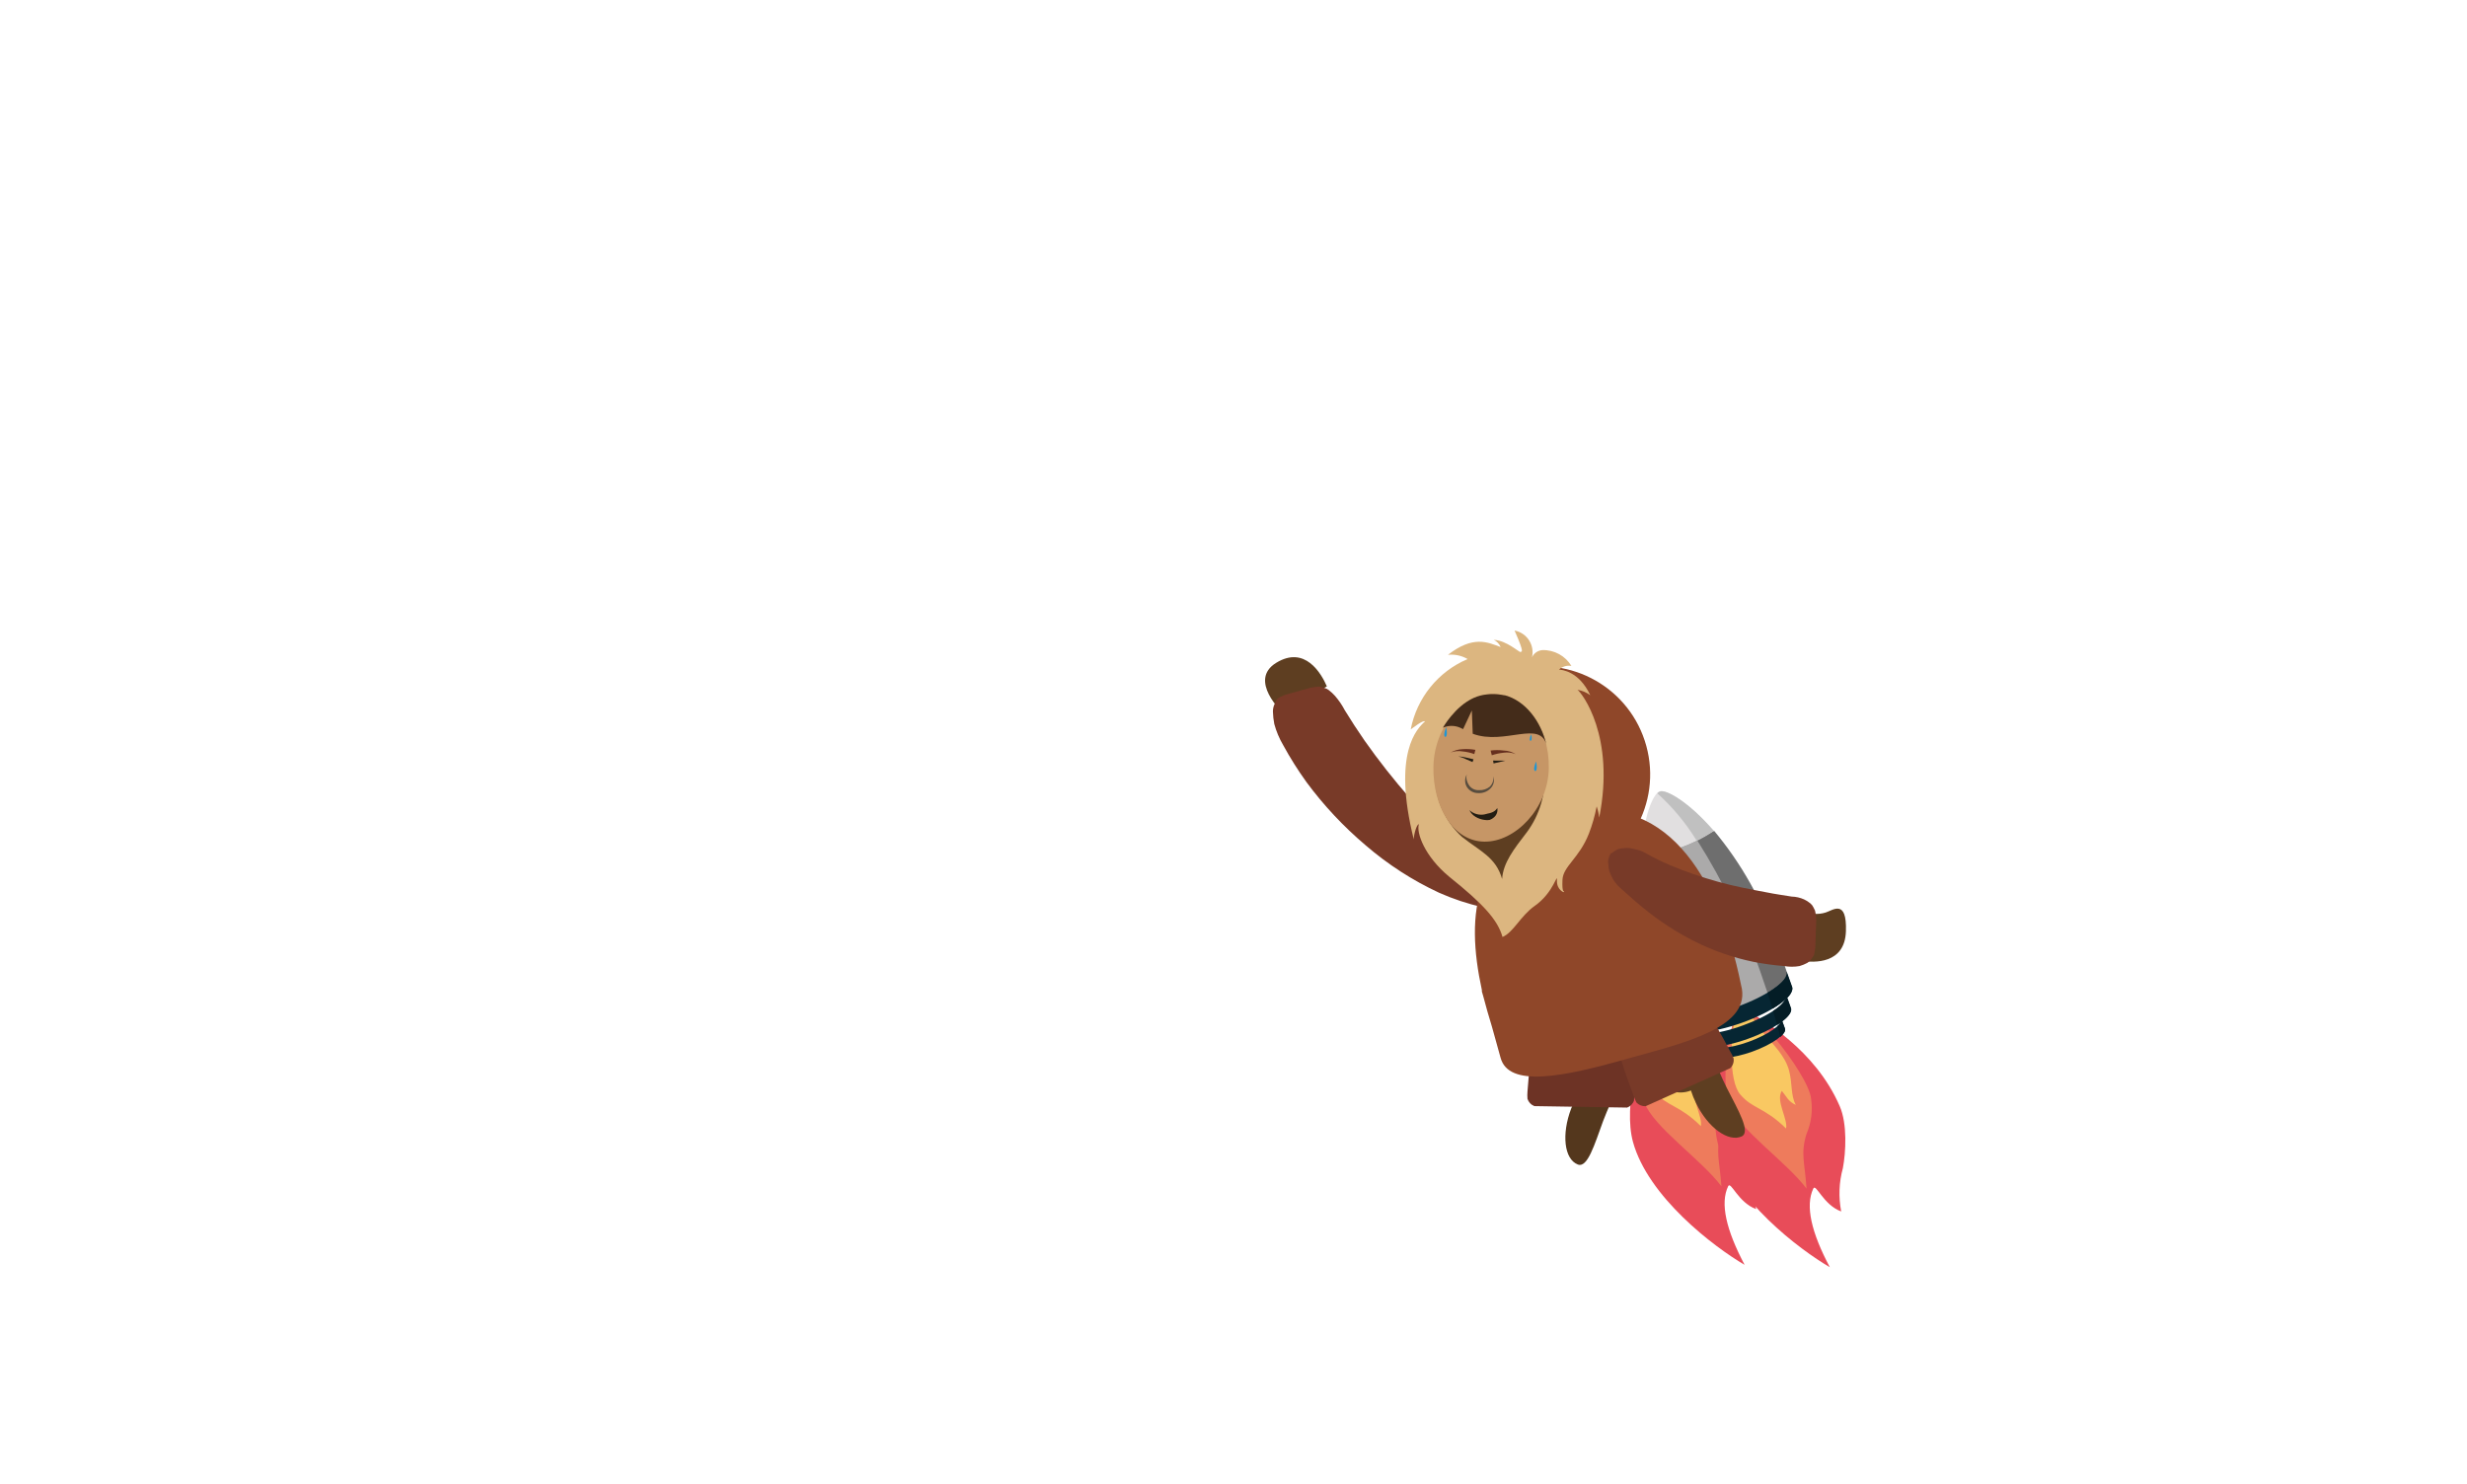
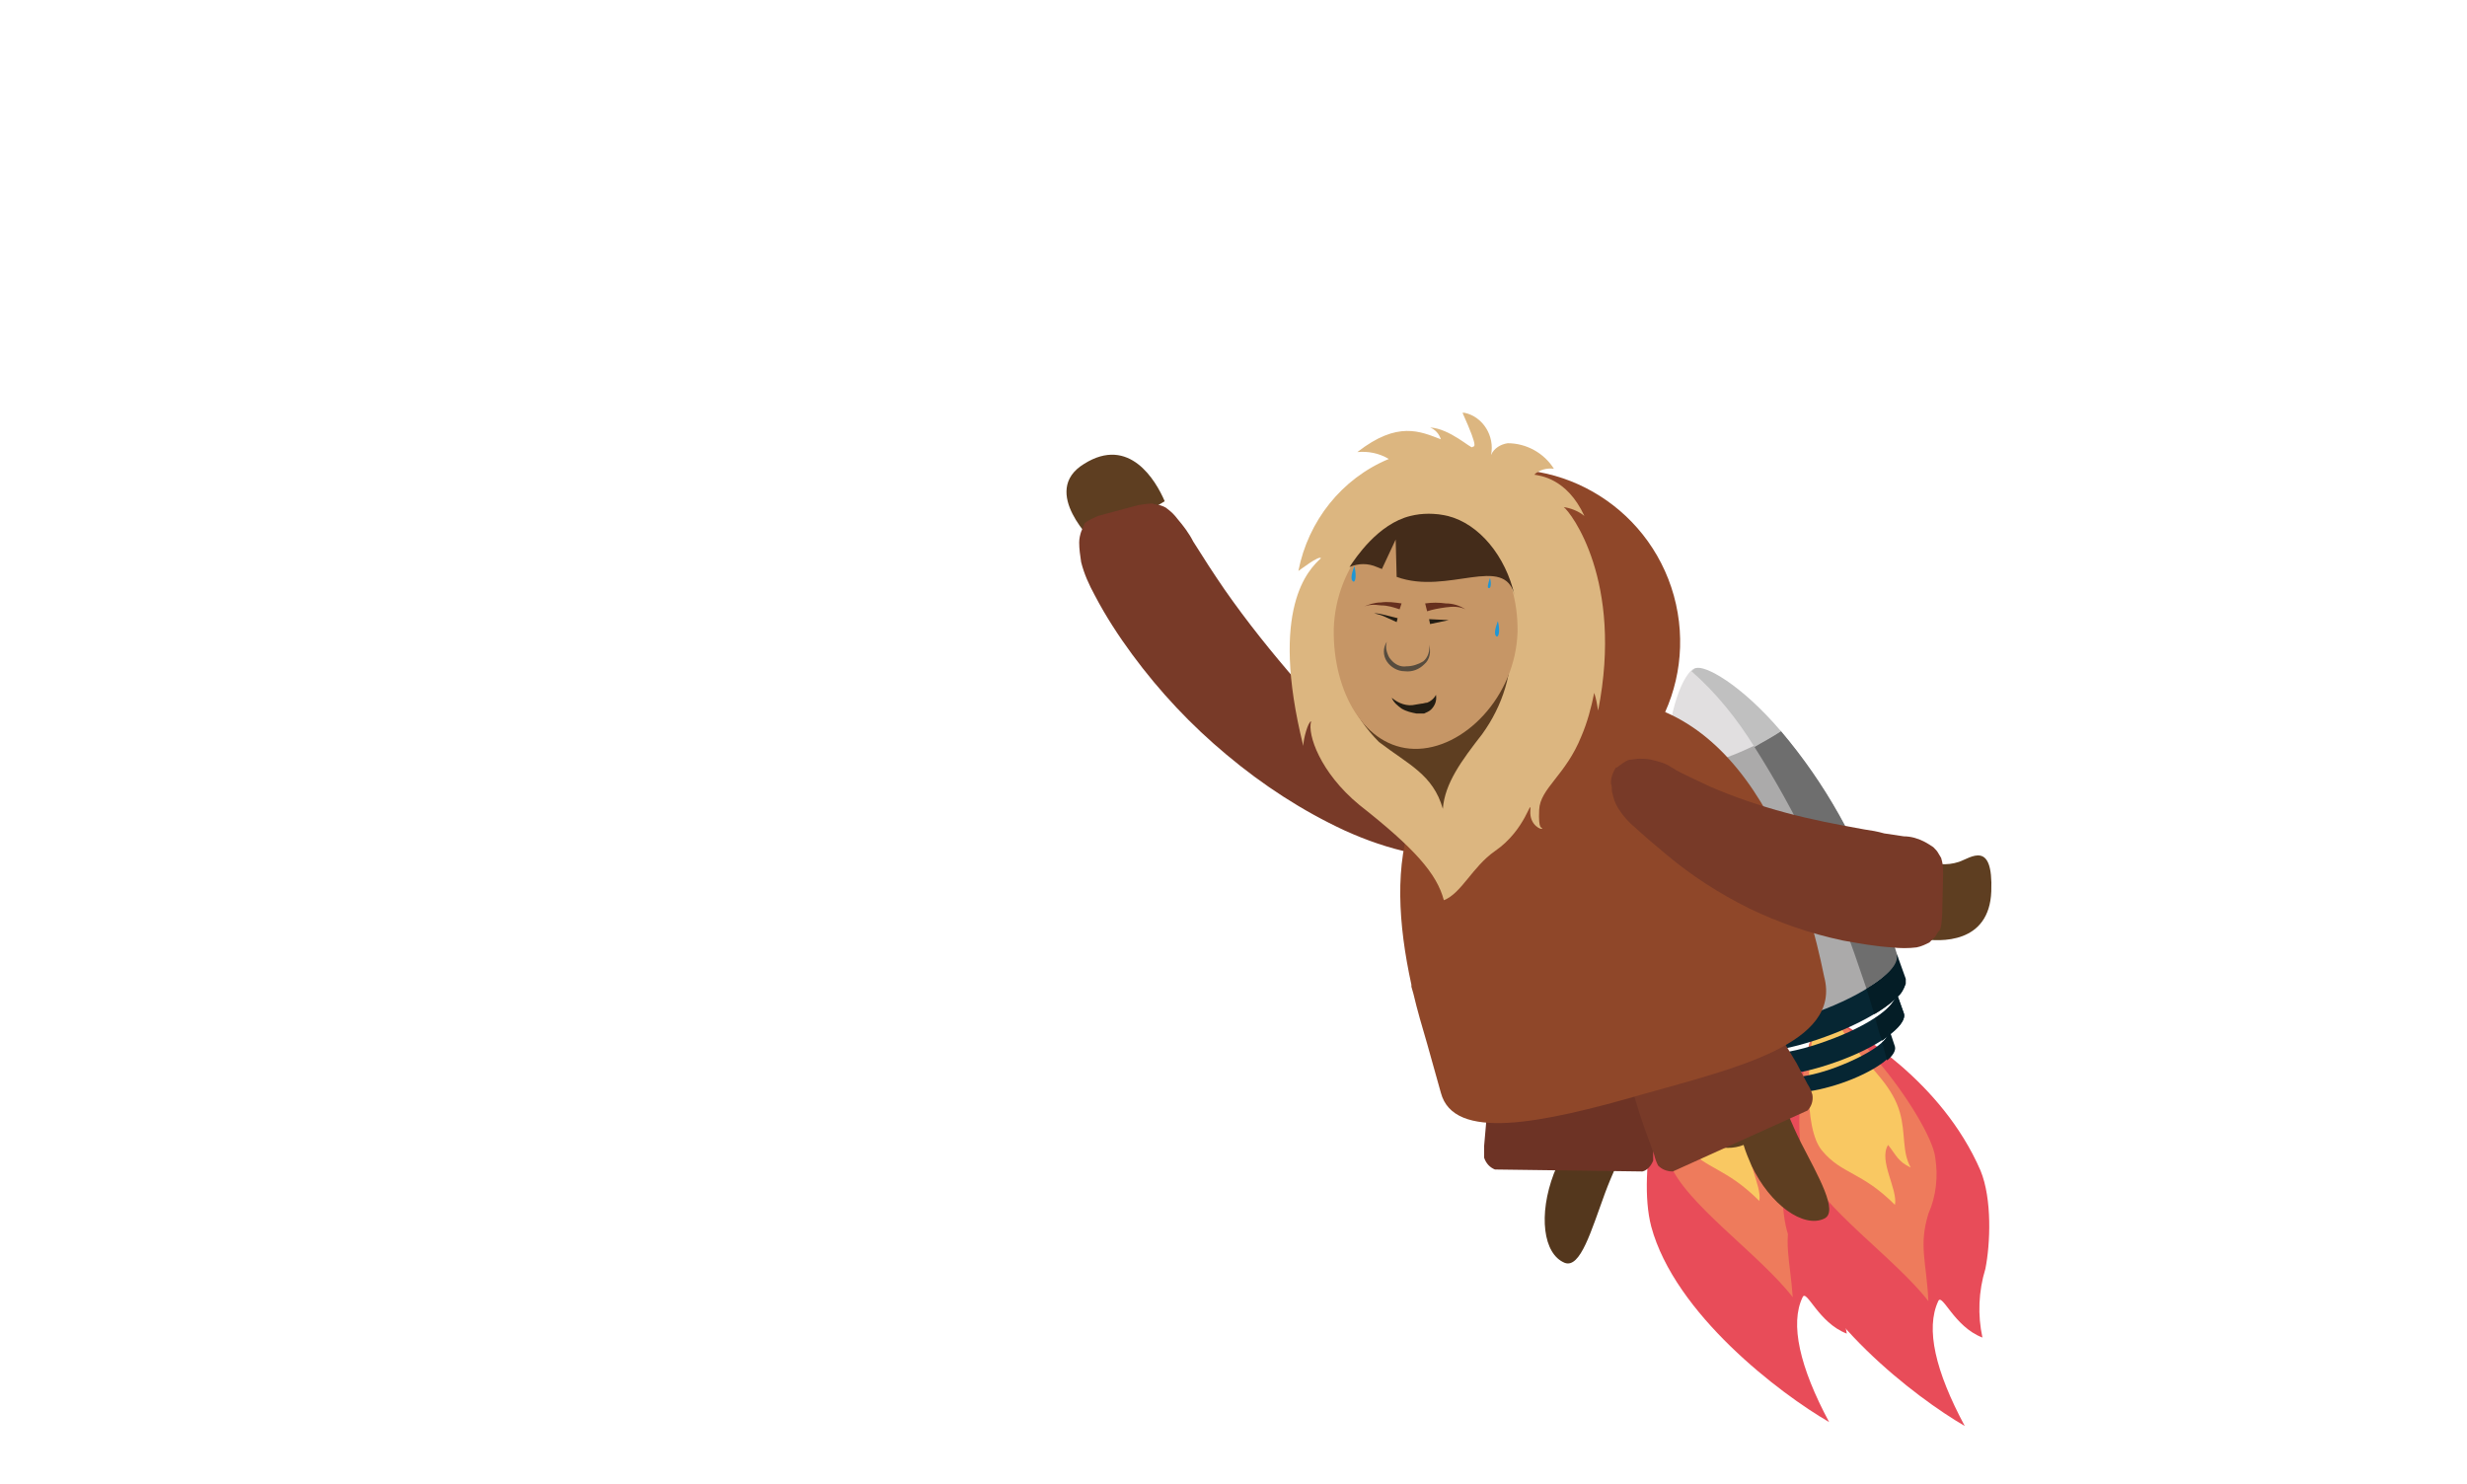
- <svg xmlns="http://www.w3.org/2000/svg" id="Layer_3" data-name="Layer 3" viewBox="0 0 251 151">
-   <defs>
-     <style>.cls-1{fill:#e84c59;}.cls-2{fill:#ee7b5c;}.cls-3{fill:#f9c862;}.cls-4{fill:#062633;}.cls-5{fill:#abaaaa;}.cls-6{fill:#e1dfe0;}.cls-7{fill:none;}.cls-8{fill:#041d26;}.cls-9{fill:#6e6e6e;}.cls-10{fill:silver;}.cls-11{fill:#5e3e21;}.cls-12{fill:#54371d;}.cls-13{fill:#6d3325;}.cls-14{fill:#783a28;}.cls-15{fill:#8f4729;}.cls-16{fill:#dcb680;}.cls-17{fill:#c69666;}.cls-18{fill:#662f1e;}.cls-19{fill:#231d13;}.cls-20{fill:#574c3e;}.cls-21{fill:#442c1a;}.cls-22{fill:#2096d4;}</style>
-   </defs>
-   <path class="cls-1" d="M167.87,103.26c-1.05,3.16-2.72,9.3-1.73,12.92,1.53,5.6,8.24,10.7,11.36,12.52-1.87-3.54-2.51-6.26-1.67-8,.27-.56,1,1.65,2.84,2.33a9.62,9.62,0,0,1,.16-4.4,12.5,12.5,0,0,0-.31-6.31c-2.52-5.81-8-8.82-9.17-9.58Z" />
-   <path class="cls-2" d="M167.87,103.26c-.57,1.34-1.53,6.36-.58,8.9s5.81,5.82,7.85,8.55c-.16-2.56-.65-3.52,0-5.57a6.67,6.67,0,0,0,.47-3.61c-.13-1.23-1.86-4-3.74-6.19a13.9,13.9,0,0,0-2.51-2.63Z" />
-   <path class="cls-3" d="M167.87,103.26c-.39,1.66-.73,6.39.52,7.87s2.49,1.3,4.66,3.46c.2-1-1.07-2.83-.43-3.83.51.61.65,1.08,1.42,1.42-.53-1-.32-2.17-.69-3.51-.43-1.57-1.71-2.71-2.66-3.89a10,10,0,0,1-1.34-2.07Z" />
-   <path class="cls-4" d="M168.66,104.1c-2.69,1-5.09,1.12-5.37.36l.5,1.38c.27.76,2.67.59,5.36-.37s4.66-2.36,4.39-3.11l-.49-1.38C173.32,101.74,171.35,103.13,168.66,104.1Z" />
-   <path class="cls-4" d="M169.25,105.75c-2,.73-3.84.85-4,.28l.37,1c.2.57,2,.45,4-.27s3.51-1.78,3.3-2.35l-.37-1C172.76,104,171.28,105,169.25,105.75Z" />
-   <path class="cls-5" d="M158.38,86.88a36.19,36.19,0,0,0,2.35,12.72l1.74,4.85a24.26,24.26,0,0,0,6-.84,24.69,24.69,0,0,0,5.18-3.1S173,98.44,172,95.57a35.73,35.73,0,0,0-6.33-11.27,15.92,15.92,0,0,1-7.28,2.58Z" />
-   <path class="cls-6" d="M160.19,80.28c-.64.23-1.73,2.53-1.81,6.6a16.27,16.27,0,0,0,3.85-.86,16.08,16.08,0,0,0,3.45-1.71C163.08,81.3,160.8,80,160.19,80.28Z" />
-   <path class="cls-4" d="M168,102.23c-3.12,1.12-5.91,1.31-6.22.43l.57,1.59c.31.88,3.1.69,6.22-.42s5.41-2.74,5.09-3.62l-.57-1.6C173.4,99.5,171.12,101.11,168,102.23Z" />
-   <path class="cls-7" d="M173,101.47a8.71,8.71,0,0,1-1.32.93l.06.22A3.66,3.66,0,0,0,173,101.47Z" />
-   <path class="cls-7" d="M172.48,103.82c-.1.08-.22.15-.34.23a.28.28,0,0,1,0,.13A2.31,2.31,0,0,0,172.48,103.82Z" />
-   <path class="cls-8" d="M171.73,102.62c.15.48.28,1,.41,1.43.12-.08.24-.15.34-.23a.49.49,0,0,0,.1-.43l.1.29c.66-.51,1-1,.88-1.34l-.38-1.06-.19.19A3.66,3.66,0,0,1,171.73,102.62Z" />
-   <path class="cls-8" d="M172.48,103.82a1.69,1.69,0,0,1-.3.36c.1.37.2.74.29,1.1.37-.33.56-.63.48-.85l-.27-.75-.1-.29A.49.49,0,0,1,172.48,103.82Z" />
-   <path class="cls-9" d="M170.41,98.57c.27.74.52,1.47.75,2.2,1.23-.73,2-1.47,2-2-.28-.84-.65-1.94-1.1-3.2a35.43,35.43,0,0,0-6.33-11.27,15.15,15.15,0,0,1-1.7,1A62.84,62.84,0,0,1,170.41,98.57Z" />
-   <path class="cls-10" d="M165.7,84.29c-2.6-3-4.88-4.24-5.49-4a.87.87,0,0,0-.26.18,21.47,21.47,0,0,1,4,4.81A14.32,14.32,0,0,0,165.7,84.29Z" />
-   <path class="cls-8" d="M171.16,100.77c.18.55.35,1.09.51,1.63a8.71,8.71,0,0,0,1.32-.93l.19-.19a1.6,1.6,0,0,0,.5-.78h0a.45.45,0,0,0,0-.28l-.57-1.6a.43.43,0,0,1,0,.16C173.14,99.3,172.39,100,171.16,100.77Z" />
-   <path class="cls-1" d="M176.54,103.5c-1,3.16-2.73,9.31-1.74,12.92,1.54,5.61,8.24,10.7,11.37,12.52-1.88-3.54-2.51-6.25-1.68-8,.27-.57,1,1.65,2.84,2.33a9.66,9.66,0,0,1,.17-4.41c.3-1.58.47-4.49-.32-6.3-2.51-5.81-8-8.83-9.16-9.59Z" />
-   <path class="cls-2" d="M176.54,103.5c-.58,1.34-1.53,6.36-.58,8.9s5.81,5.82,7.84,8.55c-.15-2.56-.64-3.52,0-5.57a6.58,6.58,0,0,0,.46-3.61c-.12-1.22-1.85-4-3.73-6.19A14.54,14.54,0,0,0,178,103Z" />
-   <path class="cls-3" d="M176.54,103.5c-.39,1.66-.74,6.39.52,7.87s2.49,1.31,4.66,3.46c.2-1-1.08-2.82-.43-3.83.51.62.65,1.08,1.42,1.43-.54-1-.33-2.18-.69-3.52-.43-1.57-1.71-2.71-2.67-3.88A10.35,10.35,0,0,1,178,103Z" />
-   <path class="cls-4" d="M177.33,104.34c-2.7,1-5.1,1.12-5.37.37l.49,1.37c.27.76,2.68.59,5.37-.37s4.65-2.35,4.38-3.11l-.49-1.38C182,102,180,103.38,177.33,104.34Z" />
-   <path class="cls-4" d="M177.93,106c-2,.73-3.84.85-4,.28l.37,1c.2.57,2,.44,4-.28s3.5-1.78,3.3-2.35l-.37-1C181.42,104.22,179.93,105.27,177.93,106Z" />
-   <path class="cls-5" d="M167,87.12a36.43,36.43,0,0,0,2.36,12.72c1,2.79,1.73,4.85,1.73,4.85a24.73,24.73,0,0,0,6-.83,25.16,25.16,0,0,0,5.18-3.11s-.63-2.07-1.66-4.94a35.19,35.19,0,0,0-6.33-11.26,16.2,16.2,0,0,1-3.44,1.7A15.63,15.63,0,0,1,167,87.12Z" />
-   <path class="cls-6" d="M168.86,80.52c-.64.23-1.73,2.53-1.82,6.6a15.89,15.89,0,0,0,3.86-.87,16.2,16.2,0,0,0,3.44-1.7C171.74,81.54,169.46,80.3,168.86,80.52Z" />
-   <path class="cls-4" d="M176.66,102.47c-3.12,1.12-5.91,1.31-6.23.43l.57,1.59c.32.88,3.11.69,6.23-.42s5.4-2.74,5.09-3.62l-.57-1.59C182.06,99.74,179.79,101.36,176.66,102.47Z" />
-   <path class="cls-7" d="M181.65,101.71a8.15,8.15,0,0,1-1.31.93l.06.22A3.83,3.83,0,0,0,181.65,101.71Z" />
-   <path class="cls-7" d="M181.15,104.07l-.34.22v.13A1.61,1.61,0,0,0,181.15,104.07Z" />
-   <path class="cls-8" d="M180.4,102.86c.14.48.28,1,.41,1.43l.34-.22a.48.48,0,0,0,.09-.43l.1.28c.67-.51,1-1,.89-1.33l-.38-1.06-.2.18A3.83,3.83,0,0,1,180.4,102.86Z" />
-   <path class="cls-8" d="M181.15,104.07a1.47,1.47,0,0,1-.31.35c.11.37.2.74.29,1.1.38-.32.56-.62.48-.85l-.27-.75-.1-.28A.48.48,0,0,1,181.15,104.07Z" />
-   <path class="cls-9" d="M179.08,98.81c.26.74.51,1.47.75,2.2,1.22-.73,2-1.47,2-2-.28-.85-.66-2-1.11-3.21a35.36,35.36,0,0,0-6.32-11.26,15.15,15.15,0,0,1-1.7,1A63.83,63.83,0,0,1,179.08,98.81Z" />
-   <path class="cls-10" d="M174.37,84.54c-2.6-3-4.88-4.25-5.49-4a.87.87,0,0,0-.26.18,22,22,0,0,1,4,4.81A16.77,16.77,0,0,0,174.37,84.54Z" />
-   <path class="cls-8" d="M179.83,101c.18.55.34,1.09.51,1.63a8.15,8.15,0,0,0,1.31-.93l.2-.18a1.75,1.75,0,0,0,.5-.79h0a.48.48,0,0,0,0-.29l-.57-1.59a.43.43,0,0,1,0,.16C181.81,99.54,181.05,100.28,179.83,101Z" />
-   <path class="cls-11" d="M135,69.84c-.58-1.34-2.24-4.18-5.15-2.4s.68,5.1.68,5.1Z" />
-   <path class="cls-12" d="M160.71,107.28c-.33-.23-2.48,4.34-2.48,4.34a10.36,10.36,0,0,0,2.23-.09,12.19,12.19,0,0,0-.6,1.26c-1,2.61-.72,5.16.67,5.7,1,.39,1.71-2.07,2.58-4.43.45-1.19,1-2.32,1.32-3.2h0l.59-1.5s-.33-.8-2.69-.67C161.93,108.74,161,107.52,160.71,107.28Z" />
-   <path class="cls-13" d="M163.65,101c1.66,1,1.41,2,1.73,2.94a15.16,15.16,0,0,1,.52,2.93c.12.93.22,2,.27,2.92l.08,1.46a4.45,4.45,0,0,1,0,.73,1.15,1.15,0,0,1-.71.72l-9.44-.15a1.2,1.2,0,0,1-.69-.74,4.45,4.45,0,0,1,0-.73l.12-1.46q.12-1.45.36-2.91c.16-1,.38-1.94.62-2.91s.12-1.94,1.82-2.89Z" />
-   <path class="cls-11" d="M169.08,107.85c-.4.08.86,3.11.86,3.11a2.82,2.82,0,0,0,2.1,0,8.92,8.92,0,0,0,.52,1.29c1.22,2.52,3.31,4,4.65,3.38.94-.46-.37-2.67-1.51-4.91-.58-1.13-1-2.3-1.47-3.13h0l-.71-1.45s-.8-.31-2.31,1.53C170.93,108,169.48,107.77,169.08,107.85Z" />
-   <path class="cls-14" d="M169.35,98.85c1.94.2,2.12,1.18,2.82,1.93a16,16,0,0,1,1.72,2.43c.53.83,1,1.67,1.48,2.53l.69,1.29a3.35,3.35,0,0,1,.32.66,1.14,1.14,0,0,1-.34,1l-8.61,3.87a1.2,1.2,0,0,1-.94-.38,5.72,5.72,0,0,1-.28-.68l-.5-1.37c-.34-.91-.64-1.84-.91-2.79s-.48-1.92-.67-2.9-.71-1.81.42-3.39Z" />
-   <path class="cls-14" d="M155.45,90.73c-.16.62-.34.82-.53.93s-.38.25-.57.36a5,5,0,0,1-1.19.36c-.39,0-.8.07-1.2.08a11.54,11.54,0,0,1-1.16-.16,24.24,24.24,0,0,1-4.36-1.45A32.3,32.3,0,0,1,138.93,86a38,38,0,0,1-6-6.41,35.29,35.29,0,0,1-2.38-3.78,8.75,8.75,0,0,1-.9-2.14,7.83,7.83,0,0,1-.14-1.27,1.75,1.75,0,0,1,.15-.72l.2-.41c0-.12.16-.27.89-.57l2.58-.72c.78-.14,1-.13,1-.09l.35.09a1.34,1.34,0,0,1,.5.23,4.63,4.63,0,0,1,.65.6,7.78,7.78,0,0,1,1,1.47c.61,1,1.3,2.06,2,3.07a69.42,69.42,0,0,0,4.64,5.89,34.87,34.87,0,0,0,5.44,5A16.25,16.25,0,0,0,152,88a4.83,4.83,0,0,1,.81.35,5.67,5.67,0,0,1,.8.45,3.42,3.42,0,0,1,.84.56l.44.38c.16.12.31.32.5,1Z" />
-   <path class="cls-15" d="M146.29,81.74A11,11,0,1,0,154,68.19h0A11,11,0,0,0,146.29,81.74Z" />
-   <path class="cls-15" d="M151.8,104.49l.87,3.13c.81,3.06,6.3,2,13,.08,5.79-1.61,12.64-3.19,11.47-7.47h0c-2.31-11.42-8-19.94-17.7-17.26h0c-9.6,2.66-10.36,10-8.67,17.77v.15l.13.44C151.17,102.35,151.46,103.4,151.8,104.49Z" />
-   <path class="cls-16" d="M152.87,95.34c1.11-.46,1.82-2.13,3.26-3.15,2-1.4,2.32-3.51,2.28-2.59s.73,1.28.73,1.15-.23.17-.17-1.22,1.71-2.2,2.69-4.71a15.89,15.89,0,0,0,.79-2.77,5.54,5.54,0,0,1,.26,1.14c1.65-8.29-1.76-12.67-2.21-13a3,3,0,0,1,1.3.55c-1.16-2.46-2.91-2.58-3.18-2.61a1.5,1.5,0,0,1,1.26-.37,3.34,3.34,0,0,0-2.95-1.61,1.27,1.27,0,0,0-1.06.73,2.25,2.25,0,0,0-1.72-2.71h-.05c1.11,2.51.67,2.07.6,2.17s-1.44-1.2-2.72-1.23a1.39,1.39,0,0,1,.7.73c-1.32-.49-2.79-1.21-5.36.79a3.31,3.31,0,0,1,2,.43,9.8,9.8,0,0,0-5.79,7.16c.2-.14,1.29-1,1.45-.81-.78.7-3.34,3.17-1.14,12,0-.47.29-1.55.52-1.54-.27.84.56,3.25,3.09,5.34C150.93,92,152.38,93.6,152.87,95.34Z" />
-   <path class="cls-11" d="M146,79.11c-.24-4.24,2.2-7.86,5.22-8s5.68,3.13,5.92,7.38a9.21,9.21,0,0,1-1.8,6.2c-1.31,1.7-2.41,3.11-2.51,4.75-.64-2.22-2.21-2.8-4.09-4.29A8.45,8.45,0,0,1,146,79.11Z" />
-   <path class="cls-17" d="M145.84,78c-.07,4.11,2,7.58,5.16,7.64s6.5-3.36,6.58-7.47-2.4-7.49-5.54-7.55S145.93,73.88,145.84,78Z" />
-   <path class="cls-18" d="M150,76.73a4.78,4.78,0,0,0-1.19-.27,2.31,2.31,0,0,0-1.22.11,2.67,2.67,0,0,1,1.22-.34,5.14,5.14,0,0,1,1.3.07Z" />
-   <path class="cls-18" d="M151.66,76.37a4.94,4.94,0,0,1,1.33,0,2.43,2.43,0,0,1,1.23.37,2.35,2.35,0,0,0-1.23-.15,5.68,5.68,0,0,0-1.21.26Z" />
-   <polygon class="cls-19" points="151.91 77.39 153.16 77.4 151.96 77.68 151.91 77.39" />
-   <path class="cls-19" d="M149.82,77.54l-.71-.31a3.09,3.09,0,0,0-.74-.26,3.34,3.34,0,0,1,.78.11l.77.18Z" />
-   <path class="cls-20" d="M151.93,79a1.17,1.17,0,0,1-.29,1.23,1.61,1.61,0,0,1-1.24.47,1.34,1.34,0,0,1-1.16-.63,1.25,1.25,0,0,1,0-1.27,1.06,1.06,0,0,0,0,.61,1.52,1.52,0,0,0,.25.53,1.15,1.15,0,0,0,1,.46,1.58,1.58,0,0,0,1.07-.34A1.21,1.21,0,0,0,151.93,79Z" />
-   <path class="cls-19" d="M152.34,82.22a1,1,0,0,1-.33.94,1.29,1.29,0,0,1-.45.27,1.51,1.51,0,0,1-.52,0,2.35,2.35,0,0,1-.92-.32,1.57,1.57,0,0,1-.62-.68,1.78,1.78,0,0,0,1.53.44l.35-.09a2,2,0,0,0,.35-.09A1.11,1.11,0,0,0,152.34,82.22Z" />
-   <path class="cls-21" d="M153.08,70.76a5.4,5.4,0,0,0-2.4,0c-2.08.49-3.53,2.7-3.88,3.29a2.18,2.18,0,0,1,1.77,0l.29.14.89-1.9.09,2.37c3.24,1.22,6.93-1.48,7.52,1.22-.56-2.55-2.24-4.63-4.31-5.15" />
-   <path class="cls-11" d="M183.23,97.76c1.36.22,4.47.34,4.58-3s-1.34-2.13-2.06-1.91a3.17,3.17,0,0,1-2.34-.18Z" />
-   <path class="cls-14" d="M163.93,86.85c.5-.4.72-.48.88-.49l.51-.07a2.57,2.57,0,0,1,.83.07c.24.06.49.11.71.18a3.23,3.23,0,0,1,.62.3c.38.23.79.42,1.19.62s.8.39,1.21.56a40.7,40.7,0,0,0,4.91,1.7c1.64.46,3.29.77,5,1.09.41.09.83.15,1.24.22l1.26.2a3.27,3.27,0,0,1,1.27.29,2.93,2.93,0,0,1,.63.4,1.11,1.11,0,0,1,.31.4l.16.32c0,.07.1.23.13,1l-.09,2.67c-.08.79-.15.94-.22,1l-.2.3a1.29,1.29,0,0,1-.4.37,4.21,4.21,0,0,1-.79.32,4.6,4.6,0,0,1-1.57,0,27.52,27.52,0,0,1-3.12-.43,24.15,24.15,0,0,1-6-2.09,28.26,28.26,0,0,1-5.24-3.42c-.4-.32-.79-.66-1.17-1l-1.13-1a3.6,3.6,0,0,1-.93-1.26,3.17,3.17,0,0,1-.27-.84,1.8,1.8,0,0,0-.05-.51,1.74,1.74,0,0,1,.34-1Z" />
-   <path class="cls-22" d="M156.28,77.48s-.3.74-.15.93S156.46,78.22,156.28,77.48Z" />
-   <path class="cls-22" d="M155.77,74.72s-.2.5-.1.63S155.93,75.22,155.77,74.72Z" />
-   <path class="cls-22" d="M147.13,74s-.29.74-.15.93S147.32,74.79,147.13,74Z" />
+ <svg xmlns="http://www.w3.org/2000/svg" version="1.1" id="Layer_3" x="0px" y="0px" viewBox="0 0 251 151" style="enable-background:new 0 0 251 151;" xml:space="preserve">
+   <style type="text/css">
+ 	.st0{fill:#E84C59;}
+ 	.st1{fill:#EE7B5C;}
+ 	.st2{fill:#F9C862;}
+ 	.st3{fill:#062633;}
+ 	.st4{fill:#ABAAAA;}
+ 	.st5{fill:#E1DFE0;}
+ 	.st6{fill:none;}
+ 	.st7{fill:#041D26;}
+ 	.st8{fill:#6E6E6E;}
+ 	.st9{fill:#C0C0C0;}
+ 	.st10{fill:#5E3E21;}
+ 	.st11{fill:#54371D;}
+ 	.st12{fill:#6D3325;}
+ 	.st13{fill:#783A28;}
+ 	.st14{fill:#8F4729;}
+ 	.st15{fill:#DCB680;}
+ 	.st16{fill:#C69666;}
+ 	.st17{fill:#662F1E;}
+ 	.st18{fill:#231D13;}
+ 	.st19{fill:#574C3E;}
+ 	.st20{fill:#442C1A;}
+ 	.st21{fill:#2096D4;}
+ </style>
+   <path class="st0" d="M170.8,104.2c-1.7,5-4.3,14.8-2.8,20.6c2.4,8.9,13.1,17,18.1,19.9c-3-5.6-4-10-2.7-12.7  c0.4-0.9,1.6,2.6,4.5,3.7c-0.5-2.3-0.4-4.7,0.3-7c0.7-3.3,0.5-6.8-0.5-10c-4-9.2-12.7-14-14.6-15.3L170.8,104.2z" />
+   <path class="st1" d="M170.8,104.2c-0.9,2.1-2.4,10.1-0.9,14.2c1.5,4,9.2,9.3,12.5,13.6c-0.3-4.1-1-5.6,0-8.9c0.8-1.8,1-3.8,0.7-5.7  c-0.2-2-3-6.4-6-9.9c-1.1-1.6-2.5-3-4-4.2L170.8,104.2z" />
+   <path class="st2" d="M170.8,104.2c-0.6,2.6-1.2,10.2,0.8,12.5s4,2.1,7.4,5.5c0.3-1.6-1.7-4.5-0.7-6.1c0.8,1,1,1.7,2.3,2.3  c-0.8-1.6-0.5-3.5-1.1-5.6c-0.7-2.5-2.7-4.3-4.2-6.2c-0.8-1-1.6-2.1-2.1-3.3L170.8,104.2z" />
+   <path class="st3" d="M172.1,105.6c-4.3,1.6-8.1,1.8-8.5,0.6l0.8,2.2c0.4,1.2,4.3,0.9,8.5-0.6c4.3-1.5,7.4-3.8,7-5l-0.8-2.2  C179.5,101.8,176.4,104,172.1,105.6z" />
+   <path class="st3" d="M173,108.2c-3.2,1.2-6.1,1.4-6.4,0.4l0.6,1.6c0.3,0.9,3.2,0.7,6.4-0.4c3.2-1.1,5.6-2.8,5.3-3.7l-0.6-1.6  C178.6,105.4,176.2,107,173,108.2z" />
+   <path class="st4" d="M155.7,78.2c0,6.9,1.3,13.8,3.7,20.2l2.8,7.7c3.2,0,6.4-0.5,9.6-1.3c2.9-1.3,5.7-3,8.2-4.9c0,0-1-3.3-2.6-7.9  c-2.2-6.5-5.7-12.6-10.1-17.9C163.8,76.3,159.9,77.8,155.7,78.2L155.7,78.2z" />
+   <path class="st5" d="M158.6,67.6c-1,0.4-2.8,4-2.9,10.5c2.1-0.2,4.1-0.7,6.1-1.4c1.9-0.7,3.8-1.6,5.5-2.7  C163.2,69.3,159.6,67.2,158.6,67.6z" />
+   <path class="st3" d="M171,102.6c-5,1.8-9.4,2.1-9.9,0.7l0.9,2.5c0.5,1.4,4.9,1.1,9.9-0.7c5-1.8,8.6-4.4,8.1-5.8l-0.9-2.5  C179.6,98.2,176,100.8,171,102.6z" />
+   <path class="st6" d="M179,101.4c-0.7,0.6-1.4,1.1-2.1,1.5l0.1,0.4C177.8,102.8,178.5,102.1,179,101.4z" />
+   <path class="st6" d="M178.2,105.1c-0.2,0.1-0.4,0.2-0.5,0.4c0,0.1,0,0.1,0,0.2C177.8,105.5,178,105.3,178.2,105.1z" />
+   <path class="st7" d="M177,103.2c0.2,0.8,0.4,1.6,0.7,2.3c0.2-0.1,0.4-0.2,0.5-0.4c0.2-0.2,0.2-0.4,0.2-0.7l0.2,0.5  c1.1-0.8,1.6-1.6,1.4-2.1l-0.6-1.7l-0.3,0.3C178.5,102.1,177.8,102.8,177,103.2z" />
+   <path class="st7" d="M178.2,105.1c-0.1,0.2-0.3,0.4-0.5,0.6c0.2,0.6,0.3,1.2,0.5,1.8c0.6-0.5,0.9-1,0.8-1.4l-0.4-1.2l-0.2-0.5  C178.4,104.7,178.3,104.9,178.2,105.1z" />
+   <path class="st8" d="M174.9,96.8c0.4,1.2,0.8,2.3,1.2,3.5c2-1.2,3.2-2.3,3.2-3.2c-0.4-1.3-1-3.1-1.8-5.1  c-2.2-6.5-5.6-12.6-10.1-17.9c-0.9,0.6-1.8,1.1-2.7,1.6C168.9,82.3,172.3,89.3,174.9,96.8z" />
+   <path class="st9" d="M167.4,74c-4.1-4.8-7.8-6.7-8.7-6.4c-0.2,0.1-0.3,0.2-0.4,0.3c2.5,2.2,4.6,4.8,6.4,7.7  C165.5,75.1,166.5,74.6,167.4,74z" />
+   <path class="st7" d="M176.1,100.3c0.3,0.9,0.6,1.7,0.8,2.6c0.7-0.4,1.4-0.9,2.1-1.5l0.3-0.3c0.4-0.3,0.7-0.8,0.8-1.2l0,0  c0-0.1,0-0.3,0-0.4l-0.9-2.5c0,0.1,0,0.2,0,0.3C179.2,97.9,178,99,176.1,100.3z" />
+   <path class="st0" d="M184.6,104.6c-1.6,5-4.3,14.8-2.8,20.6c2.5,8.9,13.1,17,18.1,19.9c-3-5.6-4-9.9-2.7-12.7  c0.4-0.9,1.6,2.6,4.5,3.7c-0.5-2.3-0.4-4.7,0.3-7c0.5-2.5,0.7-7.1-0.5-10c-4-9.2-12.7-14.1-14.6-15.3L184.6,104.6z" />
+   <path class="st1" d="M184.6,104.6c-0.9,2.1-2.4,10.1-0.9,14.2c1.5,4,9.2,9.3,12.5,13.6c-0.2-4.1-1-5.6,0-8.9c0.8-1.8,1-3.8,0.7-5.7  c-0.2-1.9-2.9-6.4-5.9-9.9c-1.2-1.5-2.5-2.9-4-4.1L184.6,104.6z" />
+   <path class="st2" d="M184.6,104.6c-0.6,2.6-1.2,10.2,0.8,12.5c2,2.4,4,2.1,7.4,5.5c0.3-1.6-1.7-4.5-0.7-6.1c0.8,1,1,1.7,2.3,2.3  c-0.9-1.6-0.5-3.5-1.1-5.6c-0.7-2.5-2.7-4.3-4.3-6.2c-0.8-1-1.6-2.1-2.1-3.2L184.6,104.6z" />
+   <path class="st3" d="M185.9,105.9c-4.3,1.6-8.1,1.8-8.5,0.6l0.8,2.2c0.4,1.2,4.3,0.9,8.5-0.6c4.3-1.5,7.4-3.7,7-5l-0.8-2.2  C193.3,102.2,190.1,104.4,185.9,105.9z" />
+   <path class="st3" d="M186.8,108.6c-3.2,1.2-6.1,1.4-6.4,0.4l0.6,1.6c0.3,0.9,3.2,0.7,6.4-0.4c3.2-1.1,5.6-2.8,5.3-3.7l-0.6-1.6  C192.4,105.8,190,107.4,186.8,108.6z" />
+   <path class="st4" d="M169.4,78.5c0,6.9,1.3,13.8,3.8,20.2c1.6,4.4,2.8,7.7,2.8,7.7c3.2,0,6.4-0.5,9.6-1.3c2.9-1.3,5.7-3,8.2-5  c0,0-1-3.3-2.6-7.9c-2.2-6.5-5.6-12.6-10.1-17.9c-1.7,1.1-3.6,2-5.5,2.7C173.6,77.9,171.5,78.3,169.4,78.5z" />
+   <path class="st5" d="M172.4,68c-1,0.4-2.8,4-2.9,10.5c2.1-0.2,4.2-0.7,6.1-1.4c1.9-0.7,3.8-1.6,5.5-2.7  C177,69.7,173.3,67.7,172.4,68z" />
+   <path class="st3" d="M184.8,103c-5,1.8-9.4,2.1-9.9,0.7l0.9,2.5c0.5,1.4,5,1.1,9.9-0.7c5-1.8,8.6-4.4,8.1-5.8l-0.9-2.5  C193.4,98.6,189.8,101.2,184.8,103z" />
+   <path class="st6" d="M192.8,101.8c-0.6,0.6-1.3,1.1-2.1,1.5l0.1,0.4C191.6,103.1,192.2,102.5,192.8,101.8z" />
+   <path class="st6" d="M192,105.5l-0.5,0.4v0.2C191.6,105.9,191.8,105.7,192,105.5z" />
+   <path class="st7" d="M190.8,103.6c0.2,0.8,0.4,1.6,0.7,2.3l0.5-0.4c0.2-0.2,0.2-0.4,0.1-0.7l0.2,0.4c1.1-0.8,1.6-1.6,1.4-2.1  l-0.6-1.7l-0.3,0.3C192.2,102.5,191.6,103.1,190.8,103.6z" />
+   <path class="st7" d="M192,105.5c-0.1,0.2-0.3,0.4-0.5,0.6c0.2,0.6,0.3,1.2,0.5,1.8c0.6-0.5,0.9-1,0.8-1.4l-0.4-1.2l-0.2-0.4  C192.2,105.1,192.1,105.3,192,105.5z" />
+   <path class="st8" d="M188.7,97.1c0.4,1.2,0.8,2.3,1.2,3.5c1.9-1.2,3.2-2.3,3.2-3.2c-0.4-1.4-1.1-3.2-1.8-5.1  c-2.2-6.5-5.6-12.6-10.1-17.9c-0.9,0.6-1.8,1.1-2.7,1.6C182.7,82.6,186.1,89.7,188.7,97.1z" />
+   <path class="st9" d="M181.2,74.4c-4.1-4.8-7.8-6.8-8.7-6.4c-0.2,0.1-0.3,0.2-0.4,0.3c2.5,2.2,4.6,4.8,6.4,7.7  C179.3,75.5,180.3,75,181.2,74.4z" />
+   <path class="st7" d="M189.9,100.6c0.3,0.9,0.5,1.7,0.8,2.6c0.7-0.4,1.4-0.9,2.1-1.5l0.3-0.3c0.4-0.3,0.6-0.8,0.8-1.3l0,0  c0-0.2,0-0.3,0-0.5l-0.9-2.5c0,0.1,0,0.2,0,0.3C193,98.3,191.8,99.5,189.9,100.6z" />
+   <path class="st10" d="M118.5,51c-0.9-2.1-3.6-6.7-8.2-3.8c-4.6,2.8,1.1,8.1,1.1,8.1L118.5,51z" />
+   <path class="st11" d="M159.4,110.6c-0.5-0.4-3.9,6.9-3.9,6.9c1.2,0.1,2.4,0,3.6-0.1c-0.4,0.6-0.7,1.3-1,2c-1.6,4.2-1.1,8.2,1.1,9.1  c1.6,0.6,2.7-3.3,4.1-7.1c0.7-1.9,1.6-3.7,2.1-5.1l0,0l0.9-2.4c0,0-0.5-1.3-4.3-1.1C161.4,113,159.9,111,159.4,110.6z" />
+   <path class="st12" d="M164.1,100.6c2.6,1.6,2.2,3.2,2.8,4.7c0.4,1.5,0.7,3.1,0.8,4.7c0.2,1.5,0.4,3.2,0.4,4.6l0.1,2.3  c0,0.4,0,0.8,0,1.2c-0.2,0.5-0.6,1-1.1,1.1l-15-0.2c-0.5-0.2-0.9-0.6-1.1-1.2c0-0.4,0-0.8,0-1.2l0.2-2.3c0.1-1.5,0.3-3.1,0.6-4.6  c0.3-1.6,0.6-3.1,1-4.6c0.4-1.5,0.2-3.1,2.9-4.6L164.1,100.6z" />
+   <path class="st10" d="M172.7,111.5c-0.6,0.1,1.4,5,1.4,5c1.1,0.4,2.3,0.4,3.3,0c0.2,0.7,0.5,1.4,0.8,2.1c1.9,4,5.3,6.4,7.4,5.4  c1.5-0.7-0.6-4.3-2.4-7.8c-0.9-1.8-1.6-3.7-2.3-5l0,0l-1.1-2.3c0,0-1.3-0.5-3.7,2.4C175.7,111.8,173.4,111.4,172.7,111.5z" />
+   <path class="st13" d="M173.2,97.2c3.1,0.3,3.4,1.9,4.5,3.1c1,1.2,1.9,2.5,2.7,3.9c0.8,1.3,1.6,2.7,2.4,4l1.1,2.1  c0.2,0.3,0.4,0.7,0.5,1.1c0.1,0.6-0.1,1.2-0.5,1.6l-13.7,6.2c-0.6,0-1.1-0.2-1.5-0.6c-0.2-0.4-0.3-0.7-0.4-1.1l-0.8-2.2  c-0.5-1.4-1-2.9-1.4-4.4c-0.4-1.5-0.8-3.1-1.1-4.6c-0.3-1.6-1.1-2.9,0.7-5.4L173.2,97.2z" />
+   <path class="st13" d="M151,84.3c-0.3,1-0.5,1.3-0.8,1.5c-0.3,0.2-0.6,0.4-0.9,0.6c-0.6,0.3-1.2,0.5-1.9,0.6c-0.6,0-1.3,0.1-1.9,0.1  c-0.6-0.1-1.2-0.1-1.8-0.3c-2.4-0.5-4.7-1.3-6.9-2.3c-4.3-2-8.3-4.6-12-7.7c-3.6-3-6.8-6.4-9.6-10.2c-1.4-1.9-2.7-3.9-3.8-6  c-0.6-1.1-1.1-2.2-1.4-3.4c-0.1-0.7-0.2-1.3-0.2-2c0-0.4,0.1-0.8,0.2-1.1l0.3-0.7c0-0.2,0.3-0.4,1.4-0.9l4.1-1.1  c1.2-0.2,1.6-0.2,1.6-0.1l0.6,0.1c0.3,0.1,0.6,0.2,0.8,0.4c0.4,0.3,0.7,0.6,1,1c0.6,0.7,1.2,1.5,1.6,2.3c1,1.6,2.1,3.3,3.2,4.9  c2.3,3.3,4.8,6.4,7.4,9.4c2.6,3,5.5,5.6,8.7,8c1.5,1.1,3.2,2.1,4.9,2.8c0.4,0.1,0.9,0.3,1.3,0.6c0.4,0.2,0.9,0.4,1.3,0.7  c0.5,0.2,0.9,0.5,1.3,0.9l0.7,0.6C150.4,82.9,150.6,83.2,151,84.3L151,84.3z" />
+   <path class="st14" d="M136.5,70c2.6,9.3,12.2,14.8,21.6,12.2c9.3-2.6,14.8-12.2,12.2-21.6c-2.6-9.3-12.2-14.8-21.5-12.2l0,0  C139.4,50.9,133.9,60.6,136.5,70C136.5,69.9,136.5,69.9,136.5,70z" />
+   <path class="st14" d="M145.2,106.2l1.4,5c1.3,4.9,10,3.2,20.7,0.1c9.2-2.6,20.1-5.1,18.3-11.9l0,0c-3.7-18.2-12.7-31.7-28.2-27.5  l0,0c-15.3,4.2-16.5,15.9-13.8,28.3v0.2l0.2,0.7C144.2,102.8,144.7,104.5,145.2,106.2z" />
+   <path class="st15" d="M146.9,91.6c1.8-0.7,2.9-3.4,5.2-5c3.2-2.2,3.7-5.6,3.6-4.1c-0.1,1.5,1.2,2,1.2,1.8s-0.4,0.3-0.3-1.9  c0.1-2.2,2.7-3.5,4.3-7.5c0.6-1.4,1-2.9,1.3-4.4c0.2,0.6,0.3,1.2,0.4,1.8c2.6-13.2-2.8-20.2-3.5-20.7c0.7,0.1,1.5,0.4,2.1,0.9  c-1.8-3.9-4.6-4.1-5.1-4.2c0.5-0.5,1.3-0.7,2-0.6c-1-1.6-2.8-2.6-4.7-2.6c-0.7,0.1-1.4,0.5-1.7,1.2c0.4-1.9-0.8-3.9-2.7-4.3  c0,0,0,0-0.1,0h-0.1c1.8,4,1.1,3.3,1,3.5s-2.3-1.9-4.3-2c0.5,0.2,0.9,0.6,1.1,1.2c-2.1-0.8-4.4-1.9-8.5,1.3c1.1-0.1,2.2,0.1,3.2,0.7  c-4.8,2-8.2,6.3-9.2,11.4c0.3-0.2,2.1-1.6,2.3-1.3c-1.2,1.1-5.3,5-1.8,19.1c0-0.7,0.5-2.5,0.8-2.5c-0.4,1.3,0.9,5.2,4.9,8.5  C143.9,86.3,146.2,88.9,146.9,91.6z" />
+   <path class="st10" d="M136,65.8c-0.4-6.7,3.5-12.5,8.3-12.7c4.8-0.2,9,5,9.4,11.7c0.3,3.5-0.8,7-2.9,9.9c-2.1,2.7-3.8,5-4,7.6  c-1-3.5-3.5-4.5-6.5-6.8C137.7,72.9,136.1,69.4,136,65.8z" />
+   <path class="st16" d="M135.7,64c-0.1,6.5,3.2,12.1,8.2,12.2c5,0.1,10.3-5.3,10.5-11.9c0.1-6.5-3.8-11.9-8.8-12  C140.6,52.2,135.9,57.5,135.7,64z" />
+   <path class="st17" d="M142.4,62c-0.6-0.2-1.2-0.4-1.9-0.4c-0.7-0.1-1.3-0.1-1.9,0.2c0.6-0.3,1.3-0.5,1.9-0.5c0.7-0.1,1.4,0,2.1,0.1  L142.4,62z" />
+   <path class="st17" d="M145,61.4c0.7-0.1,1.4-0.1,2.1,0c0.7,0,1.4,0.2,2,0.6c-0.6-0.3-1.3-0.3-2-0.2c-0.7,0.1-1.3,0.2-1.9,0.4  L145,61.4z" />
+   <polygon class="st18" points="145.4,63 147.4,63.1 145.5,63.5 " />
+   <path class="st18" d="M142.1,63.3l-1.1-0.5c-0.4-0.2-0.8-0.3-1.2-0.4c0.4,0,0.8,0.1,1.2,0.2l1.2,0.3L142.1,63.3z" />
+   <path class="st19" d="M145.4,65.6c0.2,0.7,0.1,1.5-0.5,2c-0.5,0.5-1.2,0.8-2,0.7c-0.7,0-1.4-0.4-1.8-1c-0.4-0.6-0.4-1.4,0-2  c-0.1,0.3-0.1,0.7,0,1c0.1,0.3,0.2,0.6,0.4,0.8c0.4,0.5,1,0.8,1.6,0.7c0.6,0,1.2-0.2,1.7-0.5C145.3,66.9,145.5,66.2,145.4,65.6z" />
+   <path class="st18" d="M146.1,70.7c0.1,0.6-0.1,1.1-0.5,1.5c-0.2,0.2-0.5,0.3-0.7,0.4c-0.3,0-0.6,0-0.8,0c-0.5-0.1-1-0.2-1.5-0.5  c-0.4-0.3-0.8-0.6-1-1.1c0.7,0.6,1.6,0.9,2.4,0.7l0.6-0.1c0.2,0,0.4-0.1,0.6-0.1C145.5,71.4,145.9,71.1,146.1,70.7z" />
+   <path class="st20" d="M147.3,52.5c-1.3-0.3-2.6-0.3-3.8,0c-3.3,0.8-5.6,4.3-6.2,5.2c0.9-0.4,1.9-0.4,2.8,0l0.5,0.2l1.4-3l0.1,3.8  c5.2,1.9,11-2.4,12,1.9C153.2,56.6,150.5,53.3,147.3,52.5" />
+   <path class="st10" d="M195.3,95.5c2.2,0.4,7.1,0.5,7.3-4.8c0.2-5.3-2.1-3.4-3.3-3c-1.2,0.4-2.6,0.3-3.7-0.3L195.3,95.5z" />
+   <path class="st13" d="M164.5,78.1c0.8-0.6,1.1-0.8,1.4-0.8l0.8-0.1c0.4,0,0.9,0,1.3,0.1c0.4,0.1,0.8,0.2,1.1,0.3  c0.3,0.1,0.7,0.3,1,0.5c0.6,0.4,1.3,0.7,1.9,1c0.6,0.3,1.3,0.6,1.9,0.9c2.5,1.1,5.2,2,7.8,2.7c2.6,0.7,5.2,1.2,8,1.7  c0.7,0.1,1.3,0.2,2,0.4l2,0.3c0.7,0,1.4,0.2,2,0.5c0.4,0.2,0.7,0.4,1,0.6c0.2,0.2,0.4,0.4,0.5,0.6l0.3,0.5c0,0.1,0.2,0.4,0.2,1.6  l-0.1,4.3c-0.1,1.3-0.2,1.5-0.4,1.6l-0.3,0.5c-0.2,0.2-0.4,0.4-0.6,0.6c-0.4,0.2-0.8,0.4-1.3,0.5c-0.8,0.1-1.7,0.1-2.5,0  c-1.7-0.1-3.3-0.4-5-0.7c-3.3-0.7-6.5-1.8-9.6-3.3c-3-1.5-5.8-3.3-8.3-5.4c-0.6-0.5-1.3-1.1-1.9-1.6l-1.8-1.6  c-0.6-0.6-1.1-1.2-1.5-2c-0.2-0.4-0.3-0.9-0.4-1.3c0-0.3,0-0.5-0.1-0.8c0-0.6,0.2-1.1,0.5-1.6L164.5,78.1z" />
+   <path class="st21" d="M152.4,63.2c0,0-0.5,1.2-0.2,1.5C152.4,65,152.7,64.4,152.4,63.2z" />
+   <path class="st21" d="M151.6,58.8c0,0-0.3,0.8-0.2,1C151.6,60,151.8,59.6,151.6,58.8z" />
+   <path class="st21" d="M137.8,57.6c0,0-0.5,1.2-0.2,1.5C137.8,59.4,138.1,58.9,137.8,57.6z" />
</svg>
